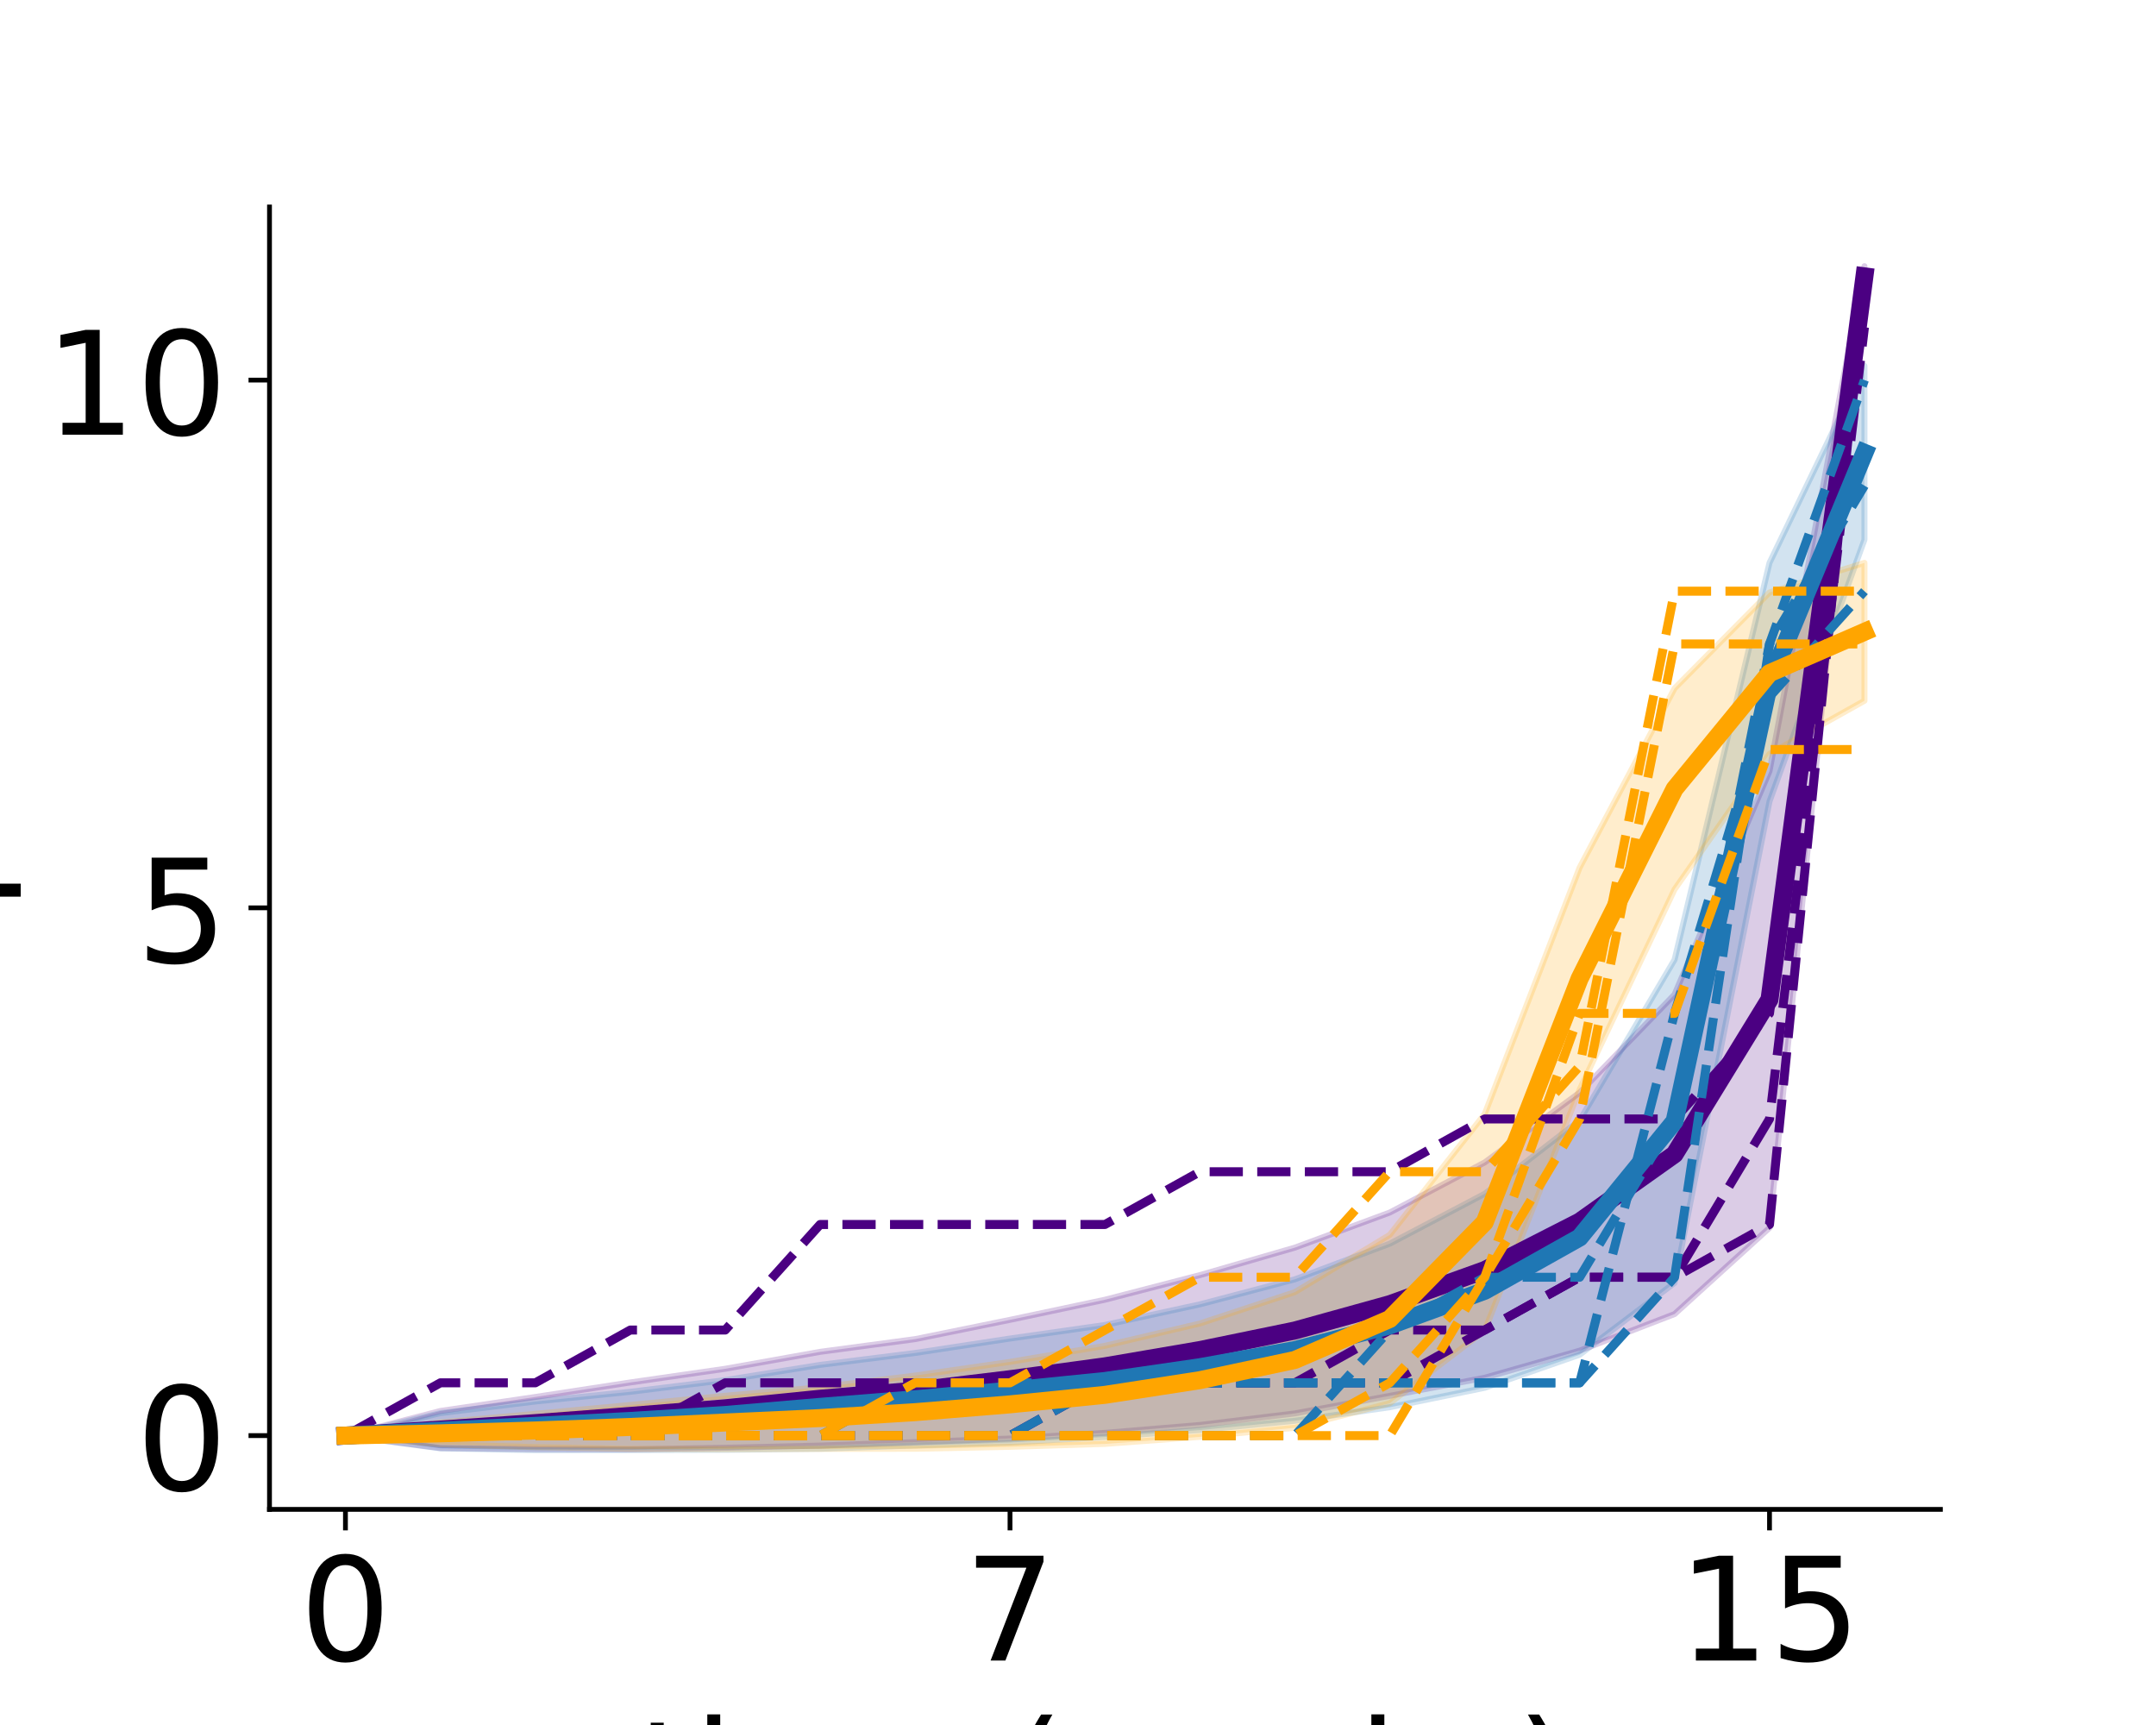
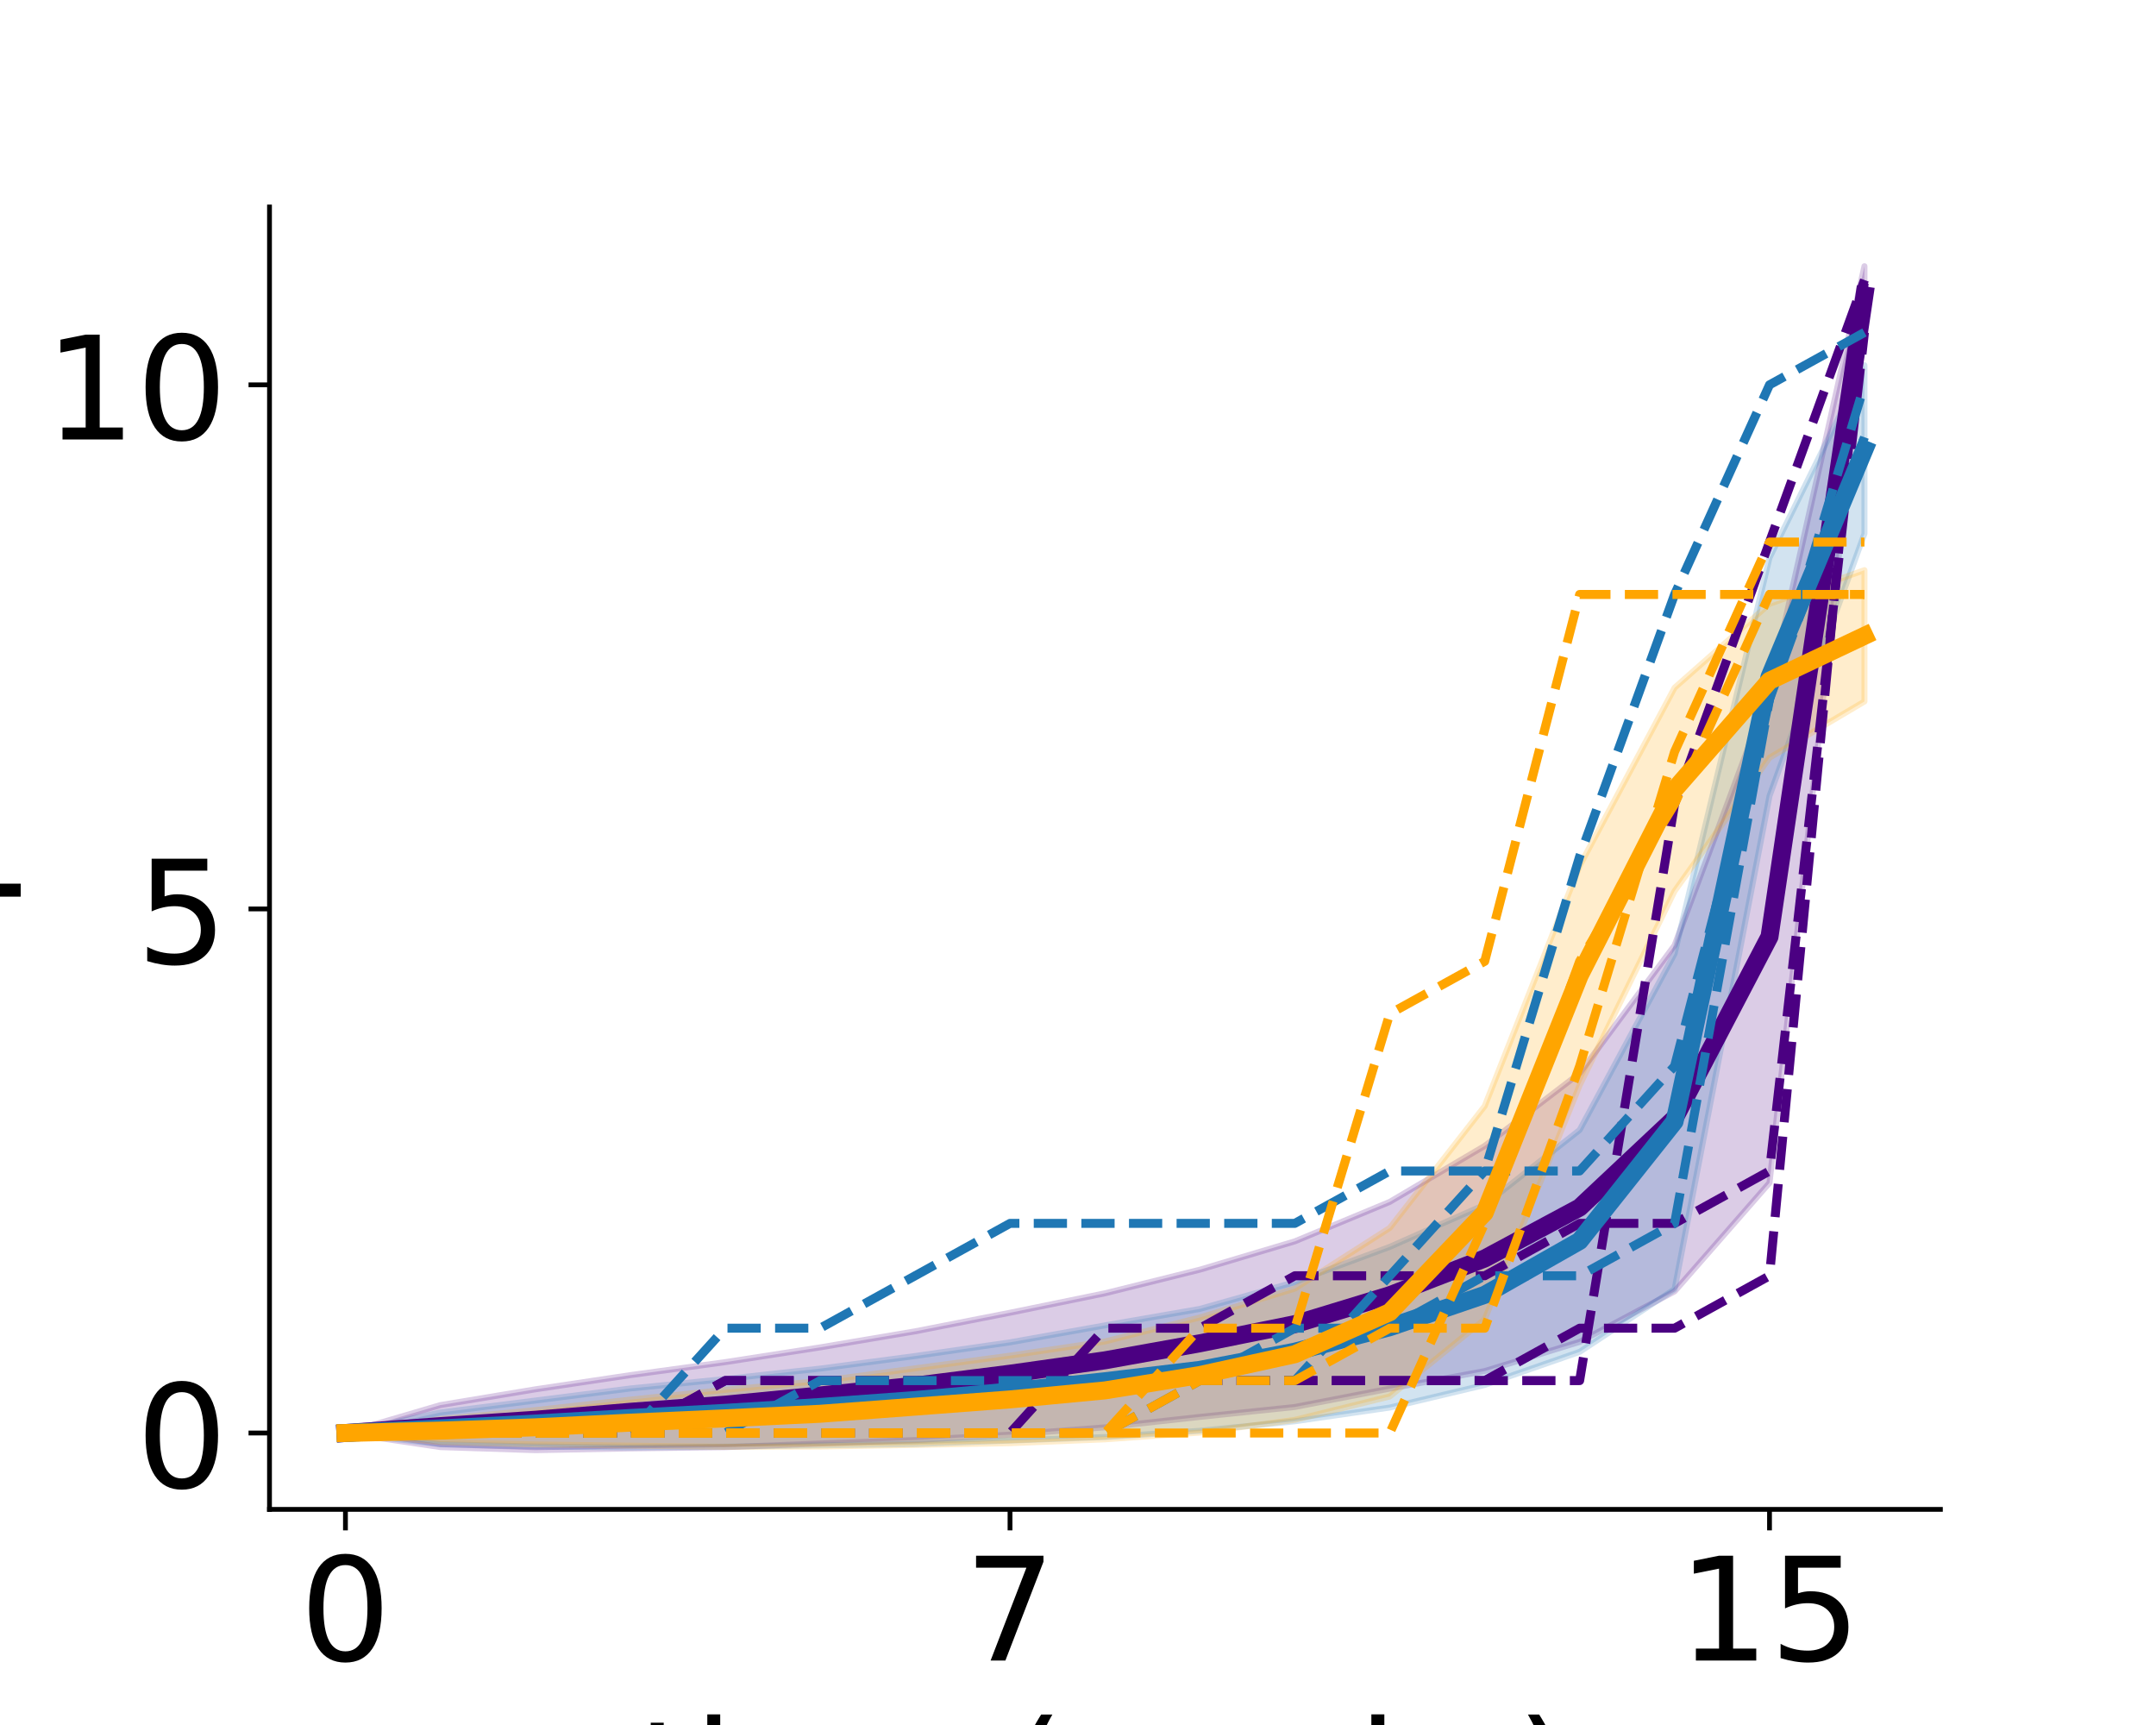
<svg xmlns="http://www.w3.org/2000/svg" xmlns:xlink="http://www.w3.org/1999/xlink" width="360pt" height="288pt" viewBox="0 0 360 288" version="1.1">
  <defs>
    <style type="text/css">*{stroke-linejoin: round; stroke-linecap: butt}</style>
  </defs>
  <g id="figure_1">
    <g id="patch_1">
      <path d="M 0 288  L 360 288  L 360 0  L 0 0  z " style="fill: #ffffff" />
    </g>
    <g id="axes_1">
      <g id="patch_2">
        <path d="M 45 252  L 324 252  L 324 34.56  L 45 34.56  z " style="fill: #ffffff" />
      </g>
      <g id="PolyCollection_1">
        <defs>
-           <path id="mf5caa6a7f1" d="M 57.682 -48.318  L 57.682 -48.318  L 73.534 -46.231  L 89.386 -46.046  L 105.239 -46.019  L 121.091 -46.29  L 136.943 -46.653  L 152.795 -47.228  L 168.648 -47.83  L 184.5 -48.773  L 200.352 -50.092  L 216.205 -52.022  L 232.057 -54.956  L 247.909 -57.975  L 263.761 -62.497  L 279.614 -68.609  L 295.466 -83.012  L 311.318 -240.174  L 311.318 -243.556  L 311.318 -243.556  L 295.466 -159.255  L 279.614 -121.972  L 263.761 -105.58  L 247.909 -93.925  L 232.057 -85.56  L 216.205 -79.7  L 200.352 -75.11  L 184.5 -71.001  L 168.648 -67.644  L 152.795 -64.423  L 136.943 -62.301  L 121.091 -59.474  L 105.239 -57.19  L 89.386 -54.766  L 73.534 -52.431  L 57.682 -48.318  z " style="stroke: #4b0082; stroke-opacity: 0.2" />
+           <path id="me1559d537e" d="M 57.682 -48.749  L 57.682 -48.749  L 73.534 -46.398  L 89.386 -45.884  L 105.239 -46.175  L 121.091 -46.384  L 136.943 -46.999  L 152.795 -47.576  L 168.648 -48.478  L 184.5 -49.696  L 200.352 -51.439  L 216.205 -53.096  L 232.057 -56.166  L 247.909 -59.089  L 263.761 -63.966  L 279.614 -72.396  L 295.466 -90.521  L 311.318 -233.782  L 311.318 -243.556  L 311.318 -243.556  L 295.466 -172.703  L 279.614 -130.173  L 263.761 -108.818  L 247.909 -96.685  L 232.057 -87.34  L 216.205 -80.75  L 200.352 -76.02  L 184.5 -72.075  L 168.648 -68.831  L 152.795 -65.725  L 136.943 -63.047  L 121.091 -60.583  L 105.239 -58.412  L 89.386 -56.043  L 73.534 -53.411  L 57.682 -48.749  z " style="stroke: #4b0082; stroke-opacity: 0.2" />
        </defs>
-         <g clip-path="url(#pb1902a445b)">
-           <use xlink:href="#mf5caa6a7f1" x="0" y="288" style="fill: #4b0082; fill-opacity: 0.2; stroke: #4b0082; stroke-opacity: 0.2" />
+         <g clip-path="url(#pf0808f1366)">
+           <use xlink:href="#me1559d537e" x="0" y="288" style="fill: #4b0082; fill-opacity: 0.2; stroke: #4b0082; stroke-opacity: 0.2" />
        </g>
      </g>
      <g id="PolyCollection_2">
        <defs>
-           <path id="m4726485cc6" d="M 57.682 -48.318  L 57.682 -48.318  L 73.534 -46.186  L 89.386 -45.884  L 105.239 -45.904  L 121.091 -45.944  L 136.943 -46.115  L 152.795 -46.666  L 168.648 -47.162  L 184.5 -48.089  L 200.352 -49.243  L 216.205 -50.795  L 232.057 -53.053  L 247.909 -56.3  L 263.761 -61.822  L 279.614 -73.817  L 295.466 -154.197  L 311.318 -197.887  L 311.318 -226.914  L 311.318 -226.914  L 295.466 -194.034  L 279.614 -127.778  L 263.761 -100.95  L 247.909 -88.691  L 232.057 -80.361  L 216.205 -74.407  L 200.352 -70.231  L 184.5 -66.786  L 168.648 -64.524  L 152.795 -62.112  L 136.943 -60.125  L 121.091 -57.582  L 105.239 -55.631  L 89.386 -54.012  L 73.534 -52.071  L 57.682 -48.318  z " style="stroke: #1f77b4; stroke-opacity: 0.2" />
+           <path id="mdc942c40ef" d="M 57.682 -48.749  L 57.682 -48.749  L 73.534 -46.862  L 89.386 -46.497  L 105.239 -46.337  L 121.091 -46.469  L 136.943 -46.692  L 152.795 -46.904  L 168.648 -47.489  L 184.5 -48.069  L 200.352 -49.115  L 216.205 -50.71  L 232.057 -53  L 247.909 -56.772  L 263.761 -62.296  L 279.614 -72.756  L 295.466 -155.109  L 311.318 -198.899  L 311.318 -227.023  L 311.318 -227.023  L 295.466 -194.881  L 279.614 -128.764  L 263.761 -99.34  L 247.909 -86.857  L 232.057 -79.831  L 216.205 -73.949  L 200.352 -69.471  L 184.5 -66.72  L 168.648 -63.888  L 152.795 -61.602  L 136.943 -59.504  L 121.091 -57.767  L 105.239 -56.184  L 89.386 -54.17  L 73.534 -52.177  L 57.682 -48.749  z " style="stroke: #1f77b4; stroke-opacity: 0.2" />
        </defs>
-         <g clip-path="url(#pb1902a445b)">
-           <use xlink:href="#m4726485cc6" x="0" y="288" style="fill: #1f77b4; fill-opacity: 0.2; stroke: #1f77b4; stroke-opacity: 0.2" />
+         <g clip-path="url(#pf0808f1366)">
+           <use xlink:href="#mdc942c40ef" x="0" y="288" style="fill: #1f77b4; fill-opacity: 0.2; stroke: #1f77b4; stroke-opacity: 0.2" />
        </g>
      </g>
      <g id="PolyCollection_3">
        <defs>
-           <path id="mfe4c64af5b" d="M 57.682 -48.318  L 57.682 -48.318  L 73.534 -46.867  L 89.386 -46.392  L 105.239 -46.097  L 121.091 -46.041  L 136.943 -46.092  L 152.795 -46.12  L 168.648 -46.444  L 184.5 -46.93  L 200.352 -48.106  L 216.205 -49.621  L 232.057 -53.724  L 247.909 -65.849  L 263.761 -106.094  L 279.614 -139.509  L 295.466 -162.137  L 311.318 -171  L 311.318 -194.025  L 311.318 -194.025  L 295.466 -189.09  L 279.614 -173.072  L 263.761 -143.153  L 247.909 -102.017  L 232.057 -81.839  L 216.205 -72.268  L 200.352 -67.033  L 184.5 -63.31  L 168.648 -60.625  L 152.795 -58.34  L 136.943 -56.394  L 121.091 -54.966  L 105.239 -53.429  L 89.386 -51.953  L 73.534 -50.527  L 57.682 -48.318  z " style="stroke: #ffa500; stroke-opacity: 0.2" />
+           <path id="mbb2105751d" d="M 57.682 -48.749  L 57.682 -48.749  L 73.534 -47.237  L 89.386 -46.839  L 105.239 -46.64  L 121.091 -46.442  L 136.943 -46.494  L 152.795 -46.757  L 168.648 -47.047  L 184.5 -47.692  L 200.352 -48.815  L 216.205 -50.944  L 232.057 -54.847  L 247.909 -67.739  L 263.761 -106.799  L 279.614 -139.225  L 295.466 -161.496  L 311.318 -170.881  L 311.318 -192.812  L 311.318 -192.812  L 295.466 -187.182  L 279.614 -173.175  L 263.761 -143.441  L 247.909 -103.33  L 232.057 -82.989  L 216.205 -72.857  L 200.352 -68.039  L 184.5 -64.034  L 168.648 -61.669  L 152.795 -59.545  L 136.943 -57.427  L 121.091 -55.957  L 105.239 -54.324  L 89.386 -52.567  L 73.534 -51.067  L 57.682 -48.749  z " style="stroke: #ffa500; stroke-opacity: 0.2" />
        </defs>
-         <g clip-path="url(#pb1902a445b)">
-           <use xlink:href="#mfe4c64af5b" x="0" y="288" style="fill: #ffa500; fill-opacity: 0.2; stroke: #ffa500; stroke-opacity: 0.2" />
+         <g clip-path="url(#pf0808f1366)">
+           <use xlink:href="#mbb2105751d" x="0" y="288" style="fill: #ffa500; fill-opacity: 0.2; stroke: #ffa500; stroke-opacity: 0.2" />
        </g>
      </g>
      <g id="matplotlib.axis_1">
        <g id="xtick_1">
          <g id="line2d_1">
            <defs>
-               <path id="me18f5554df" d="M 0 0  L 0 3.5  " style="stroke: #000000; stroke-width: 0.8" />
-             </defs>
-             <g>
-               <use xlink:href="#me18f5554df" x="57.682" y="252" style="stroke: #000000; stroke-width: 0.8" />
+               <path id="m1b83e02839" d="M 0 0  L 0 3.5  " style="stroke: #000000; stroke-width: 0.8" />
+             </defs>
+             <g>
+               <use xlink:href="#m1b83e02839" x="57.682" y="252" style="stroke: #000000; stroke-width: 0.8" />
            </g>
          </g>
          <g id="text_1">
            <g transform="translate(50.04682 277.2362) scale(0.24 -0.24)">
              <defs>
                <path id="DejaVuSans-30" d="M 2034 4250  Q 1547 4250 1301 3770  Q 1056 3291 1056 2328  Q 1056 1369 1301 889  Q 1547 409 2034 409  Q 2525 409 2770 889  Q 3016 1369 3016 2328  Q 3016 3291 2770 3770  Q 2525 4250 2034 4250  z M 2034 4750  Q 2819 4750 3233 4129  Q 3647 3509 3647 2328  Q 3647 1150 3233 529  Q 2819 -91 2034 -91  Q 1250 -91 836 529  Q 422 1150 422 2328  Q 422 3509 836 4129  Q 1250 4750 2034 4750  z " transform="scale(0.015625)" />
              </defs>
              <use xlink:href="#DejaVuSans-30" />
            </g>
          </g>
        </g>
        <g id="xtick_2">
          <g id="line2d_2">
            <g>
-               <use xlink:href="#me18f5554df" x="168.648" y="252" style="stroke: #000000; stroke-width: 0.8" />
+               <use xlink:href="#m1b83e02839" x="168.648" y="252" style="stroke: #000000; stroke-width: 0.8" />
            </g>
          </g>
          <g id="text_2">
            <g transform="translate(161.0127 277.2362) scale(0.24 -0.24)">
              <defs>
                <path id="DejaVuSans-37" d="M 525 4666  L 3525 4666  L 3525 4397  L 1831 0  L 1172 0  L 2766 4134  L 525 4134  L 525 4666  z " transform="scale(0.015625)" />
              </defs>
              <use xlink:href="#DejaVuSans-37" />
            </g>
          </g>
        </g>
        <g id="xtick_3">
          <g id="line2d_3">
            <g>
-               <use xlink:href="#me18f5554df" x="295.466" y="252" style="stroke: #000000; stroke-width: 0.8" />
+               <use xlink:href="#m1b83e02839" x="295.466" y="252" style="stroke: #000000; stroke-width: 0.8" />
            </g>
          </g>
          <g id="text_3">
            <g transform="translate(280.1959 277.2362) scale(0.24 -0.24)">
              <defs>
                <path id="DejaVuSans-31" d="M 794 531  L 1825 531  L 1825 4091  L 703 3866  L 703 4441  L 1819 4666  L 2450 4666  L 2450 531  L 3481 531  L 3481 0  L 794 0  L 794 531  z " transform="scale(0.015625)" />
                <path id="DejaVuSans-35" d="M 691 4666  L 3169 4666  L 3169 4134  L 1269 4134  L 1269 2991  Q 1406 3038 1543 3061  Q 1681 3084 1819 3084  Q 2600 3084 3056 2656  Q 3513 2228 3513 1497  Q 3513 744 3044 326  Q 2575 -91 1722 -91  Q 1428 -91 1123 -41  Q 819 9 494 109  L 494 744  Q 775 591 1075 516  Q 1375 441 1709 441  Q 2250 441 2565 725  Q 2881 1009 2881 1497  Q 2881 1984 2565 2268  Q 2250 2553 1709 2553  Q 1456 2553 1204 2497  Q 953 2441 691 2322  L 691 4666  z " transform="scale(0.015625)" />
              </defs>
              <use xlink:href="#DejaVuSans-31" />
              <use xlink:href="#DejaVuSans-35" x="63.623" />
            </g>
          </g>
        </g>
        <g id="text_4">
          <g transform="translate(106.4306 304.4638) scale(0.24 -0.24)">
            <defs>
              <path id="DejaVuSans-74" d="M 1172 4494  L 1172 3500  L 2356 3500  L 2356 3053  L 1172 3053  L 1172 1153  Q 1172 725 1289 603  Q 1406 481 1766 481  L 2356 481  L 2356 0  L 1766 0  Q 1100 0 847 248  Q 594 497 594 1153  L 594 3053  L 172 3053  L 172 3500  L 594 3500  L 594 4494  L 1172 4494  z " transform="scale(0.015625)" />
              <path id="DejaVuSans-69" d="M 603 3500  L 1178 3500  L 1178 0  L 603 0  L 603 3500  z M 603 4863  L 1178 4863  L 1178 4134  L 603 4134  L 603 4863  z " transform="scale(0.015625)" />
              <path id="DejaVuSans-6d" d="M 3328 2828  Q 3544 3216 3844 3400  Q 4144 3584 4550 3584  Q 5097 3584 5394 3201  Q 5691 2819 5691 2113  L 5691 0  L 5113 0  L 5113 2094  Q 5113 2597 4934 2840  Q 4756 3084 4391 3084  Q 3944 3084 3684 2787  Q 3425 2491 3425 1978  L 3425 0  L 2847 0  L 2847 2094  Q 2847 2600 2669 2842  Q 2491 3084 2119 3084  Q 1678 3084 1418 2786  Q 1159 2488 1159 1978  L 1159 0  L 581 0  L 581 3500  L 1159 3500  L 1159 2956  Q 1356 3278 1631 3431  Q 1906 3584 2284 3584  Q 2666 3584 2933 3390  Q 3200 3197 3328 2828  z " transform="scale(0.015625)" />
              <path id="DejaVuSans-65" d="M 3597 1894  L 3597 1613  L 953 1613  Q 991 1019 1311 708  Q 1631 397 2203 397  Q 2534 397 2845 478  Q 3156 559 3463 722  L 3463 178  Q 3153 47 2828 -22  Q 2503 -91 2169 -91  Q 1331 -91 842 396  Q 353 884 353 1716  Q 353 2575 817 3079  Q 1281 3584 2069 3584  Q 2775 3584 3186 3129  Q 3597 2675 3597 1894  z M 3022 2063  Q 3016 2534 2758 2815  Q 2500 3097 2075 3097  Q 1594 3097 1305 2825  Q 1016 2553 972 2059  L 3022 2063  z " transform="scale(0.015625)" />
              <path id="DejaVuSans-20" transform="scale(0.015625)" />
              <path id="DejaVuSans-28" d="M 1984 4856  Q 1566 4138 1362 3434  Q 1159 2731 1159 2009  Q 1159 1288 1364 580  Q 1569 -128 1984 -844  L 1484 -844  Q 1016 -109 783 600  Q 550 1309 550 2009  Q 550 2706 781 3412  Q 1013 4119 1484 4856  L 1984 4856  z " transform="scale(0.015625)" />
              <path id="DejaVuSans-77" d="M 269 3500  L 844 3500  L 1563 769  L 2278 3500  L 2956 3500  L 3675 769  L 4391 3500  L 4966 3500  L 4050 0  L 3372 0  L 2619 2869  L 1863 0  L 1184 0  L 269 3500  z " transform="scale(0.015625)" />
              <path id="DejaVuSans-6b" d="M 581 4863  L 1159 4863  L 1159 1991  L 2875 3500  L 3609 3500  L 1753 1863  L 3688 0  L 2938 0  L 1159 1709  L 1159 0  L 581 0  L 581 4863  z " transform="scale(0.015625)" />
              <path id="DejaVuSans-73" d="M 2834 3397  L 2834 2853  Q 2591 2978 2328 3040  Q 2066 3103 1784 3103  Q 1356 3103 1142 2972  Q 928 2841 928 2578  Q 928 2378 1081 2264  Q 1234 2150 1697 2047  L 1894 2003  Q 2506 1872 2764 1633  Q 3022 1394 3022 966  Q 3022 478 2636 193  Q 2250 -91 1575 -91  Q 1294 -91 989 -36  Q 684 19 347 128  L 347 722  Q 666 556 975 473  Q 1284 391 1588 391  Q 1994 391 2212 530  Q 2431 669 2431 922  Q 2431 1156 2273 1281  Q 2116 1406 1581 1522  L 1381 1569  Q 847 1681 609 1914  Q 372 2147 372 2553  Q 372 3047 722 3315  Q 1072 3584 1716 3584  Q 2034 3584 2315 3537  Q 2597 3491 2834 3397  z " transform="scale(0.015625)" />
              <path id="DejaVuSans-29" d="M 513 4856  L 1013 4856  Q 1481 4119 1714 3412  Q 1947 2706 1947 2009  Q 1947 1309 1714 600  Q 1481 -109 1013 -844  L 513 -844  Q 928 -128 1133 580  Q 1338 1288 1338 2009  Q 1338 2731 1133 3434  Q 928 4138 513 4856  z " transform="scale(0.015625)" />
            </defs>
            <use xlink:href="#DejaVuSans-74" />
            <use xlink:href="#DejaVuSans-69" x="39.209" />
            <use xlink:href="#DejaVuSans-6d" x="66.992" />
            <use xlink:href="#DejaVuSans-65" x="164.404" />
            <use xlink:href="#DejaVuSans-20" x="225.928" />
            <use xlink:href="#DejaVuSans-28" x="257.715" />
            <use xlink:href="#DejaVuSans-77" x="296.729" />
            <use xlink:href="#DejaVuSans-65" x="378.516" />
            <use xlink:href="#DejaVuSans-65" x="440.039" />
            <use xlink:href="#DejaVuSans-6b" x="501.562" />
            <use xlink:href="#DejaVuSans-73" x="559.473" />
            <use xlink:href="#DejaVuSans-29" x="611.572" />
          </g>
        </g>
      </g>
      <g id="matplotlib.axis_2">
        <g id="ytick_1">
          <g id="line2d_4">
            <defs>
-               <path id="m684a916332" d="M 0 0  L -3.5 0  " style="stroke: #000000; stroke-width: 0.8" />
-             </defs>
-             <g>
-               <use xlink:href="#m684a916332" x="45" y="239.682" style="stroke: #000000; stroke-width: 0.8" />
+               <path id="md391258eea" d="M 0 0  L -3.5 0  " style="stroke: #000000; stroke-width: 0.8" />
+             </defs>
+             <g>
+               <use xlink:href="#md391258eea" x="45" y="239.251" style="stroke: #000000; stroke-width: 0.8" />
            </g>
          </g>
          <g id="text_5">
-             <g transform="translate(22.73 248.8002) scale(0.24 -0.24)">
+             <g transform="translate(22.73 248.3688) scale(0.24 -0.24)">
              <use xlink:href="#DejaVuSans-30" />
            </g>
          </g>
        </g>
        <g id="ytick_2">
          <g id="line2d_5">
            <g>
-               <use xlink:href="#m684a916332" x="45" y="151.57" style="stroke: #000000; stroke-width: 0.8" />
+               <use xlink:href="#md391258eea" x="45" y="151.75" style="stroke: #000000; stroke-width: 0.8" />
            </g>
          </g>
          <g id="text_6">
-             <g transform="translate(22.73 160.688) scale(0.24 -0.24)">
+             <g transform="translate(22.73 160.8683) scale(0.24 -0.24)">
              <use xlink:href="#DejaVuSans-35" />
            </g>
          </g>
        </g>
        <g id="ytick_3">
          <g id="line2d_6">
            <g>
-               <use xlink:href="#m684a916332" x="45" y="63.458" style="stroke: #000000; stroke-width: 0.8" />
+               <use xlink:href="#md391258eea" x="45" y="64.25" style="stroke: #000000; stroke-width: 0.8" />
            </g>
          </g>
          <g id="text_7">
-             <g transform="translate(7.46 72.5759) scale(0.24 -0.24)">
+             <g transform="translate(7.46 73.3679) scale(0.24 -0.24)">
              <use xlink:href="#DejaVuSans-31" />
              <use xlink:href="#DejaVuSans-30" x="63.623" />
            </g>
          </g>
        </g>
        <g id="text_8">
          <g transform="translate(-28.406 236.5462) rotate(-90) scale(0.24 -0.24)">
            <defs>
              <path id="DejaVuSans-72" d="M 2631 2963  Q 2534 3019 2420 3045  Q 2306 3072 2169 3072  Q 1681 3072 1420 2755  Q 1159 2438 1159 1844  L 1159 0  L 581 0  L 581 3500  L 1159 3500  L 1159 2956  Q 1341 3275 1631 3429  Q 1922 3584 2338 3584  Q 2397 3584 2469 3576  Q 2541 3569 2628 3553  L 2631 2963  z " transform="scale(0.015625)" />
              <path id="DejaVuSans-61" d="M 2194 1759  Q 1497 1759 1228 1600  Q 959 1441 959 1056  Q 959 750 1161 570  Q 1363 391 1709 391  Q 2188 391 2477 730  Q 2766 1069 2766 1631  L 2766 1759  L 2194 1759  z M 3341 1997  L 3341 0  L 2766 0  L 2766 531  Q 2569 213 2275 61  Q 1981 -91 1556 -91  Q 1019 -91 701 211  Q 384 513 384 1019  Q 384 1609 779 1909  Q 1175 2209 1959 2209  L 2766 2209  L 2766 2266  Q 2766 2663 2505 2880  Q 2244 3097 1772 3097  Q 1472 3097 1187 3025  Q 903 2953 641 2809  L 641 3341  Q 956 3463 1253 3523  Q 1550 3584 1831 3584  Q 2591 3584 2966 3190  Q 3341 2797 3341 1997  z " transform="scale(0.015625)" />
              <path id="DejaVuSans-63" d="M 3122 3366  L 3122 2828  Q 2878 2963 2633 3030  Q 2388 3097 2138 3097  Q 1578 3097 1268 2742  Q 959 2388 959 1747  Q 959 1106 1268 751  Q 1578 397 2138 397  Q 2388 397 2633 464  Q 2878 531 3122 666  L 3122 134  Q 2881 22 2623 -34  Q 2366 -91 2075 -91  Q 1284 -91 818 406  Q 353 903 353 1747  Q 353 2603 823 3093  Q 1294 3584 2113 3584  Q 2378 3584 2631 3529  Q 2884 3475 3122 3366  z " transform="scale(0.015625)" />
              <path id="DejaVuSans-68" d="M 3513 2113  L 3513 0  L 2938 0  L 2938 2094  Q 2938 2591 2744 2837  Q 2550 3084 2163 3084  Q 1697 3084 1428 2787  Q 1159 2491 1159 1978  L 1159 0  L 581 0  L 581 4863  L 1159 4863  L 1159 2956  Q 1366 3272 1645 3428  Q 1925 3584 2291 3584  Q 2894 3584 3203 3211  Q 3513 2838 3513 2113  z " transform="scale(0.015625)" />
              <path id="DejaVuSans-6f" d="M 1959 3097  Q 1497 3097 1228 2736  Q 959 2375 959 1747  Q 959 1119 1226 758  Q 1494 397 1959 397  Q 2419 397 2687 759  Q 2956 1122 2956 1747  Q 2956 2369 2687 2733  Q 2419 3097 1959 3097  z M 1959 3584  Q 2709 3584 3137 3096  Q 3566 2609 3566 1747  Q 3566 888 3137 398  Q 2709 -91 1959 -91  Q 1206 -91 779 398  Q 353 888 353 1747  Q 353 2609 779 3096  Q 1206 3584 1959 3584  z " transform="scale(0.015625)" />
              <path id="DejaVuSans-75" d="M 544 1381  L 544 3500  L 1119 3500  L 1119 1403  Q 1119 906 1312 657  Q 1506 409 1894 409  Q 2359 409 2629 706  Q 2900 1003 2900 1516  L 2900 3500  L 3475 3500  L 3475 0  L 2900 0  L 2900 538  Q 2691 219 2414 64  Q 2138 -91 1772 -91  Q 1169 -91 856 284  Q 544 659 544 1381  z M 1991 3584  L 1991 3584  z " transform="scale(0.015625)" />
            </defs>
            <use xlink:href="#DejaVuSans-72" />
            <use xlink:href="#DejaVuSans-65" x="38.863" />
            <use xlink:href="#DejaVuSans-73" x="100.387" />
            <use xlink:href="#DejaVuSans-65" x="152.486" />
            <use xlink:href="#DejaVuSans-61" x="214.01" />
            <use xlink:href="#DejaVuSans-72" x="275.289" />
            <use xlink:href="#DejaVuSans-63" x="314.152" />
            <use xlink:href="#DejaVuSans-68" x="369.133" />
            <use xlink:href="#DejaVuSans-20" x="432.512" />
            <use xlink:href="#DejaVuSans-68" x="464.299" />
            <use xlink:href="#DejaVuSans-6f" x="527.678" />
            <use xlink:href="#DejaVuSans-75" x="588.859" />
            <use xlink:href="#DejaVuSans-72" x="652.238" />
            <use xlink:href="#DejaVuSans-73" x="693.352" />
            <use xlink:href="#DejaVuSans-20" x="745.451" />
          </g>
          <g transform="translate(-1.53125 210.765) rotate(-90) scale(0.24 -0.24)">
            <defs>
              <path id="DejaVuSans-70" d="M 1159 525  L 1159 -1331  L 581 -1331  L 581 3500  L 1159 3500  L 1159 2969  Q 1341 3281 1617 3432  Q 1894 3584 2278 3584  Q 2916 3584 3314 3078  Q 3713 2572 3713 1747  Q 3713 922 3314 415  Q 2916 -91 2278 -91  Q 1894 -91 1617 61  Q 1341 213 1159 525  z M 3116 1747  Q 3116 2381 2855 2742  Q 2594 3103 2138 3103  Q 1681 3103 1420 2742  Q 1159 2381 1159 1747  Q 1159 1113 1420 752  Q 1681 391 2138 391  Q 2594 391 2855 752  Q 3116 1113 3116 1747  z " transform="scale(0.015625)" />
              <path id="DejaVuSans-6c" d="M 603 4863  L 1178 4863  L 1178 0  L 603 0  L 603 4863  z " transform="scale(0.015625)" />
              <path id="DejaVuSans-64" d="M 2906 2969  L 2906 4863  L 3481 4863  L 3481 0  L 2906 0  L 2906 525  Q 2725 213 2448 61  Q 2172 -91 1784 -91  Q 1150 -91 751 415  Q 353 922 353 1747  Q 353 2572 751 3078  Q 1150 3584 1784 3584  Q 2172 3584 2448 3432  Q 2725 3281 2906 2969  z M 947 1747  Q 947 1113 1208 752  Q 1469 391 1925 391  Q 2381 391 2643 752  Q 2906 1113 2906 1747  Q 2906 2381 2643 2742  Q 2381 3103 1925 3103  Q 1469 3103 1208 2742  Q 947 2381 947 1747  z " transform="scale(0.015625)" />
            </defs>
            <use xlink:href="#DejaVuSans-20" />
            <use xlink:href="#DejaVuSans-63" x="31.787" />
            <use xlink:href="#DejaVuSans-6f" x="86.768" />
            <use xlink:href="#DejaVuSans-6d" x="147.949" />
            <use xlink:href="#DejaVuSans-70" x="245.361" />
            <use xlink:href="#DejaVuSans-6c" x="308.838" />
            <use xlink:href="#DejaVuSans-65" x="336.621" />
            <use xlink:href="#DejaVuSans-74" x="398.145" />
            <use xlink:href="#DejaVuSans-65" x="437.354" />
            <use xlink:href="#DejaVuSans-64" x="498.877" />
          </g>
        </g>
      </g>
      <g id="line2d_7">
-         <path d="M 57.682 239.682  L 73.534 238.669  L 89.386 237.594  L 105.239 236.395  L 121.091 235.118  L 136.943 233.523  L 152.795 232.175  L 168.648 230.263  L 184.5 228.113  L 200.352 225.399  L 216.205 222.139  L 232.057 217.742  L 247.909 212.05  L 263.761 203.961  L 279.614 192.709  L 295.466 166.866  L 311.318 46.135  " clip-path="url(#pb1902a445b)" style="fill: none; stroke: #4b0082; stroke-width: 3; stroke-linecap: square" />
+         <path d="M 57.682 239.251  L 73.534 238.096  L 89.386 237.037  L 105.239 235.707  L 121.091 234.517  L 136.943 232.977  L 152.795 231.349  L 168.648 229.346  L 184.5 227.114  L 200.352 224.271  L 216.205 221.077  L 232.057 216.247  L 247.909 210.113  L 263.761 201.608  L 279.614 186.715  L 295.466 156.388  L 311.318 49.331  " clip-path="url(#pf0808f1366)" style="fill: none; stroke: #4b0082; stroke-width: 3; stroke-linecap: square" />
      </g>
      <g id="line2d_8">
-         <path d="M 57.682 239.682  L 73.534 239.682  L 89.386 239.682  L 105.239 239.682  L 121.091 239.682  L 136.943 239.682  L 152.795 239.682  L 168.648 239.682  L 184.5 230.871  L 200.352 230.871  L 216.205 230.871  L 232.057 230.871  L 247.909 222.06  L 263.761 213.248  L 279.614 213.248  L 295.466 204.437  L 311.318 45.835  " clip-path="url(#pb1902a445b)" style="fill: none; stroke-dasharray: 5.55,2.4; stroke-dashoffset: 0; stroke: #4b0082; stroke-width: 1.5" />
+         <path d="M 57.682 239.251  L 73.534 239.251  L 89.386 239.251  L 105.239 239.251  L 121.091 239.251  L 136.943 239.251  L 152.795 239.251  L 168.648 239.251  L 184.5 221.751  L 200.352 221.751  L 216.205 213.001  L 232.057 213.001  L 247.909 213.001  L 263.761 204.25  L 279.614 204.25  L 295.466 195.5  L 311.318 55.5  " clip-path="url(#pf0808f1366)" style="fill: none; stroke-dasharray: 5.55,2.4; stroke-dashoffset: 0; stroke: #4b0082; stroke-width: 1.5" />
      </g>
      <g id="line2d_9">
-         <path d="M 57.682 239.682  L 73.534 239.682  L 89.386 239.682  L 105.239 239.682  L 121.091 230.871  L 136.943 230.871  L 152.795 230.871  L 168.648 230.871  L 184.5 230.871  L 200.352 230.871  L 216.205 230.871  L 232.057 222.06  L 247.909 222.06  L 263.761 213.248  L 279.614 213.248  L 295.466 186.815  L 311.318 54.647  " clip-path="url(#pb1902a445b)" style="fill: none; stroke-dasharray: 5.55,2.4; stroke-dashoffset: 0; stroke: #4b0082; stroke-width: 1.5" />
+         <path d="M 57.682 239.251  L 73.534 239.251  L 89.386 239.251  L 105.239 239.251  L 121.091 230.501  L 136.943 230.501  L 152.795 230.501  L 168.648 230.501  L 184.5 230.501  L 200.352 230.501  L 216.205 230.501  L 232.057 230.501  L 247.909 230.501  L 263.761 230.501  L 279.614 134.25  L 295.466 90.5  L 311.318 46.75  " clip-path="url(#pf0808f1366)" style="fill: none; stroke-dasharray: 5.55,2.4; stroke-dashoffset: 0; stroke: #4b0082; stroke-width: 1.5" />
      </g>
      <g id="line2d_10">
-         <path d="M 57.682 239.682  L 73.534 230.871  L 89.386 230.871  L 105.239 222.06  L 121.091 222.06  L 136.943 204.437  L 152.795 204.437  L 168.648 204.437  L 184.5 204.437  L 200.352 195.626  L 216.205 195.626  L 232.057 195.626  L 247.909 186.815  L 263.761 186.815  L 279.614 186.815  L 295.466 169.192  L 311.318 45.835  " clip-path="url(#pb1902a445b)" style="fill: none; stroke-dasharray: 5.55,2.4; stroke-dashoffset: 0; stroke: #4b0082; stroke-width: 1.5" />
+         <path d="M 57.682 239.251  L 73.534 239.251  L 89.386 239.251  L 105.239 239.251  L 121.091 230.501  L 136.943 230.501  L 152.795 230.501  L 168.648 230.501  L 184.5 230.501  L 200.352 230.501  L 216.205 230.501  L 232.057 230.501  L 247.909 230.501  L 263.761 221.751  L 279.614 221.751  L 295.466 213.001  L 311.318 46.75  " clip-path="url(#pf0808f1366)" style="fill: none; stroke-dasharray: 5.55,2.4; stroke-dashoffset: 0; stroke: #4b0082; stroke-width: 1.5" />
      </g>
      <g id="line2d_11">
-         <path d="M 57.682 239.682  L 73.534 238.871  L 89.386 238.052  L 105.239 237.233  L 121.091 236.237  L 136.943 234.88  L 152.795 233.611  L 168.648 232.157  L 184.5 230.562  L 200.352 228.263  L 216.205 225.399  L 232.057 221.293  L 247.909 215.504  L 263.761 206.614  L 279.614 187.202  L 295.466 113.884  L 311.318 75.6  " clip-path="url(#pb1902a445b)" style="fill: none; stroke: #1f77b4; stroke-width: 3; stroke-linecap: square" />
+         <path d="M 57.682 239.251  L 73.534 238.481  L 89.386 237.667  L 105.239 236.739  L 121.091 235.882  L 136.943 234.902  L 152.795 233.747  L 168.648 232.312  L 184.5 230.606  L 200.352 228.707  L 216.205 225.671  L 232.057 221.584  L 247.909 216.186  L 263.761 207.182  L 279.614 187.24  L 295.466 113.005  L 311.318 75.039  " clip-path="url(#pf0808f1366)" style="fill: none; stroke: #1f77b4; stroke-width: 3; stroke-linecap: square" />
      </g>
      <g id="line2d_12">
-         <path d="M 57.682 239.682  L 73.534 239.682  L 89.386 239.682  L 105.239 239.682  L 121.091 239.682  L 136.943 239.682  L 152.795 239.682  L 168.648 239.682  L 184.5 230.871  L 200.352 230.871  L 216.205 230.871  L 232.057 230.871  L 247.909 230.871  L 263.761 230.871  L 279.614 213.248  L 295.466 107.514  L 311.318 81.08  " clip-path="url(#pb1902a445b)" style="fill: none; stroke-dasharray: 5.55,2.4; stroke-dashoffset: 0; stroke: #1f77b4; stroke-width: 1.5" />
+         <path d="M 57.682 239.251  L 73.534 239.251  L 89.386 239.251  L 105.239 239.251  L 121.091 221.751  L 136.943 221.751  L 152.795 213.001  L 168.648 204.25  L 184.5 204.25  L 200.352 204.25  L 216.205 204.25  L 232.057 195.5  L 247.909 195.5  L 263.761 143  L 279.614 99.25  L 295.466 64.25  L 311.318 55.5  " clip-path="url(#pf0808f1366)" style="fill: none; stroke-dasharray: 5.55,2.4; stroke-dashoffset: 0; stroke: #1f77b4; stroke-width: 1.5" />
      </g>
      <g id="line2d_13">
-         <path d="M 57.682 239.682  L 73.534 239.682  L 89.386 239.682  L 105.239 239.682  L 121.091 239.682  L 136.943 239.682  L 152.795 239.682  L 168.648 239.682  L 184.5 239.682  L 200.352 239.682  L 216.205 239.682  L 232.057 222.06  L 247.909 213.248  L 263.761 213.248  L 279.614 186.815  L 295.466 107.514  L 311.318 63.458  " clip-path="url(#pb1902a445b)" style="fill: none; stroke-dasharray: 5.55,2.4; stroke-dashoffset: 0; stroke: #1f77b4; stroke-width: 1.5" />
+         <path d="M 57.682 239.251  L 73.534 239.251  L 89.386 239.251  L 105.239 239.251  L 121.091 239.251  L 136.943 239.251  L 152.795 239.251  L 168.648 239.251  L 184.5 239.251  L 200.352 230.501  L 216.205 221.751  L 232.057 221.751  L 247.909 213.001  L 263.761 213.001  L 279.614 204.25  L 295.466 116.75  L 311.318 73  " clip-path="url(#pf0808f1366)" style="fill: none; stroke-dasharray: 5.55,2.4; stroke-dashoffset: 0; stroke: #1f77b4; stroke-width: 1.5" />
      </g>
      <g id="line2d_14">
-         <path d="M 57.682 239.682  L 73.534 239.682  L 89.386 239.682  L 105.239 239.682  L 121.091 239.682  L 136.943 239.682  L 152.795 230.871  L 168.648 230.871  L 184.5 230.871  L 200.352 230.871  L 216.205 230.871  L 232.057 230.871  L 247.909 230.871  L 263.761 230.871  L 279.614 169.192  L 295.466 116.325  L 311.318 98.703  " clip-path="url(#pb1902a445b)" style="fill: none; stroke-dasharray: 5.55,2.4; stroke-dashoffset: 0; stroke: #1f77b4; stroke-width: 1.5" />
+         <path d="M 57.682 239.251  L 73.534 239.251  L 89.386 239.251  L 105.239 239.251  L 121.091 239.251  L 136.943 230.501  L 152.795 230.501  L 168.648 230.501  L 184.5 230.501  L 200.352 230.501  L 216.205 230.501  L 232.057 213.001  L 247.909 195.5  L 263.761 195.5  L 279.614 178  L 295.466 116.75  L 311.318 64.25  " clip-path="url(#pf0808f1366)" style="fill: none; stroke-dasharray: 5.55,2.4; stroke-dashoffset: 0; stroke: #1f77b4; stroke-width: 1.5" />
      </g>
      <g id="line2d_15">
-         <path d="M 57.682 239.682  L 73.534 239.303  L 89.386 238.827  L 105.239 238.237  L 121.091 237.497  L 136.943 236.757  L 152.795 235.77  L 168.648 234.466  L 184.5 232.88  L 200.352 230.43  L 216.205 227.056  L 232.057 220.218  L 247.909 204.067  L 263.761 163.377  L 279.614 131.709  L 295.466 112.386  L 311.318 105.487  " clip-path="url(#pb1902a445b)" style="fill: none; stroke: #ffa500; stroke-width: 3; stroke-linecap: square" />
+         <path d="M 57.682 239.251  L 73.534 238.848  L 89.386 238.297  L 105.239 237.518  L 121.091 236.801  L 136.943 236.039  L 152.795 234.849  L 168.648 233.642  L 184.5 232.137  L 200.352 229.573  L 216.205 226.099  L 232.057 219.082  L 247.909 202.465  L 263.761 162.88  L 279.614 131.8  L 295.466 113.661  L 311.318 106.154  " clip-path="url(#pf0808f1366)" style="fill: none; stroke: #ffa500; stroke-width: 3; stroke-linecap: square" />
      </g>
      <g id="line2d_16">
-         <path d="M 57.682 239.682  L 73.534 239.682  L 89.386 239.682  L 105.239 239.682  L 121.091 239.682  L 136.943 239.682  L 152.795 230.871  L 168.648 230.871  L 184.5 222.06  L 200.352 213.248  L 216.205 213.248  L 232.057 195.626  L 247.909 195.626  L 263.761 178.004  L 279.614 98.703  L 295.466 98.703  L 311.318 98.703  " clip-path="url(#pb1902a445b)" style="fill: none; stroke-dasharray: 5.55,2.4; stroke-dashoffset: 0; stroke: #ffa500; stroke-width: 1.5" />
+         <path d="M 57.682 239.251  L 73.534 239.251  L 89.386 239.251  L 105.239 239.251  L 121.091 239.251  L 136.943 239.251  L 152.795 239.251  L 168.648 239.251  L 184.5 239.251  L 200.352 230.501  L 216.205 230.501  L 232.057 221.751  L 247.909 221.751  L 263.761 178  L 279.614 125.5  L 295.466 90.5  L 311.318 90.5  " clip-path="url(#pf0808f1366)" style="fill: none; stroke-dasharray: 5.55,2.4; stroke-dashoffset: 0; stroke: #ffa500; stroke-width: 1.5" />
      </g>
      <g id="line2d_17">
-         <path d="M 57.682 239.682  L 73.534 239.682  L 89.386 239.682  L 105.239 239.682  L 121.091 239.682  L 136.943 239.682  L 152.795 239.682  L 168.648 239.682  L 184.5 239.682  L 200.352 239.682  L 216.205 239.682  L 232.057 230.871  L 247.909 213.248  L 263.761 169.192  L 279.614 169.192  L 295.466 125.136  L 311.318 125.136  " clip-path="url(#pb1902a445b)" style="fill: none; stroke-dasharray: 5.55,2.4; stroke-dashoffset: 0; stroke: #ffa500; stroke-width: 1.5" />
+         <path d="M 57.682 239.251  L 73.534 239.251  L 89.386 239.251  L 105.239 239.251  L 121.091 239.251  L 136.943 239.251  L 152.795 239.251  L 168.648 239.251  L 184.5 239.251  L 200.352 221.751  L 216.205 221.751  L 232.057 169.25  L 247.909 160.5  L 263.761 99.25  L 279.614 99.25  L 295.466 99.25  L 311.318 99.25  " clip-path="url(#pf0808f1366)" style="fill: none; stroke-dasharray: 5.55,2.4; stroke-dashoffset: 0; stroke: #ffa500; stroke-width: 1.5" />
      </g>
      <g id="line2d_18">
-         <path d="M 57.682 239.682  L 73.534 239.682  L 89.386 239.682  L 105.239 239.682  L 121.091 239.682  L 136.943 239.682  L 152.795 239.682  L 168.648 239.682  L 184.5 239.682  L 200.352 239.682  L 216.205 239.682  L 232.057 239.682  L 247.909 213.248  L 263.761 186.815  L 279.614 107.514  L 295.466 107.514  L 311.318 107.514  " clip-path="url(#pb1902a445b)" style="fill: none; stroke-dasharray: 5.55,2.4; stroke-dashoffset: 0; stroke: #ffa500; stroke-width: 1.5" />
+         <path d="M 57.682 239.251  L 73.534 239.251  L 89.386 239.251  L 105.239 239.251  L 121.091 239.251  L 136.943 239.251  L 152.795 239.251  L 168.648 239.251  L 184.5 239.251  L 200.352 239.251  L 216.205 239.251  L 232.057 239.251  L 247.909 204.25  L 263.761 160.5  L 279.614 134.25  L 295.466 99.25  L 311.318 99.25  " clip-path="url(#pf0808f1366)" style="fill: none; stroke-dasharray: 5.55,2.4; stroke-dashoffset: 0; stroke: #ffa500; stroke-width: 1.5" />
      </g>
      <g id="patch_3">
        <path d="M 45 252  L 45 34.56  " style="fill: none; stroke: #000000; stroke-width: 0.8; stroke-linejoin: miter; stroke-linecap: square" />
      </g>
      <g id="patch_4">
        <path d="M 45 252  L 324 252  " style="fill: none; stroke: #000000; stroke-width: 0.8; stroke-linejoin: miter; stroke-linecap: square" />
      </g>
    </g>
  </g>
  <defs>
-     <clipPath id="pb1902a445b">
+     <clipPath id="pf0808f1366">
      <rect x="45" y="34.56" width="279" height="217.44" />
    </clipPath>
  </defs>
</svg>
